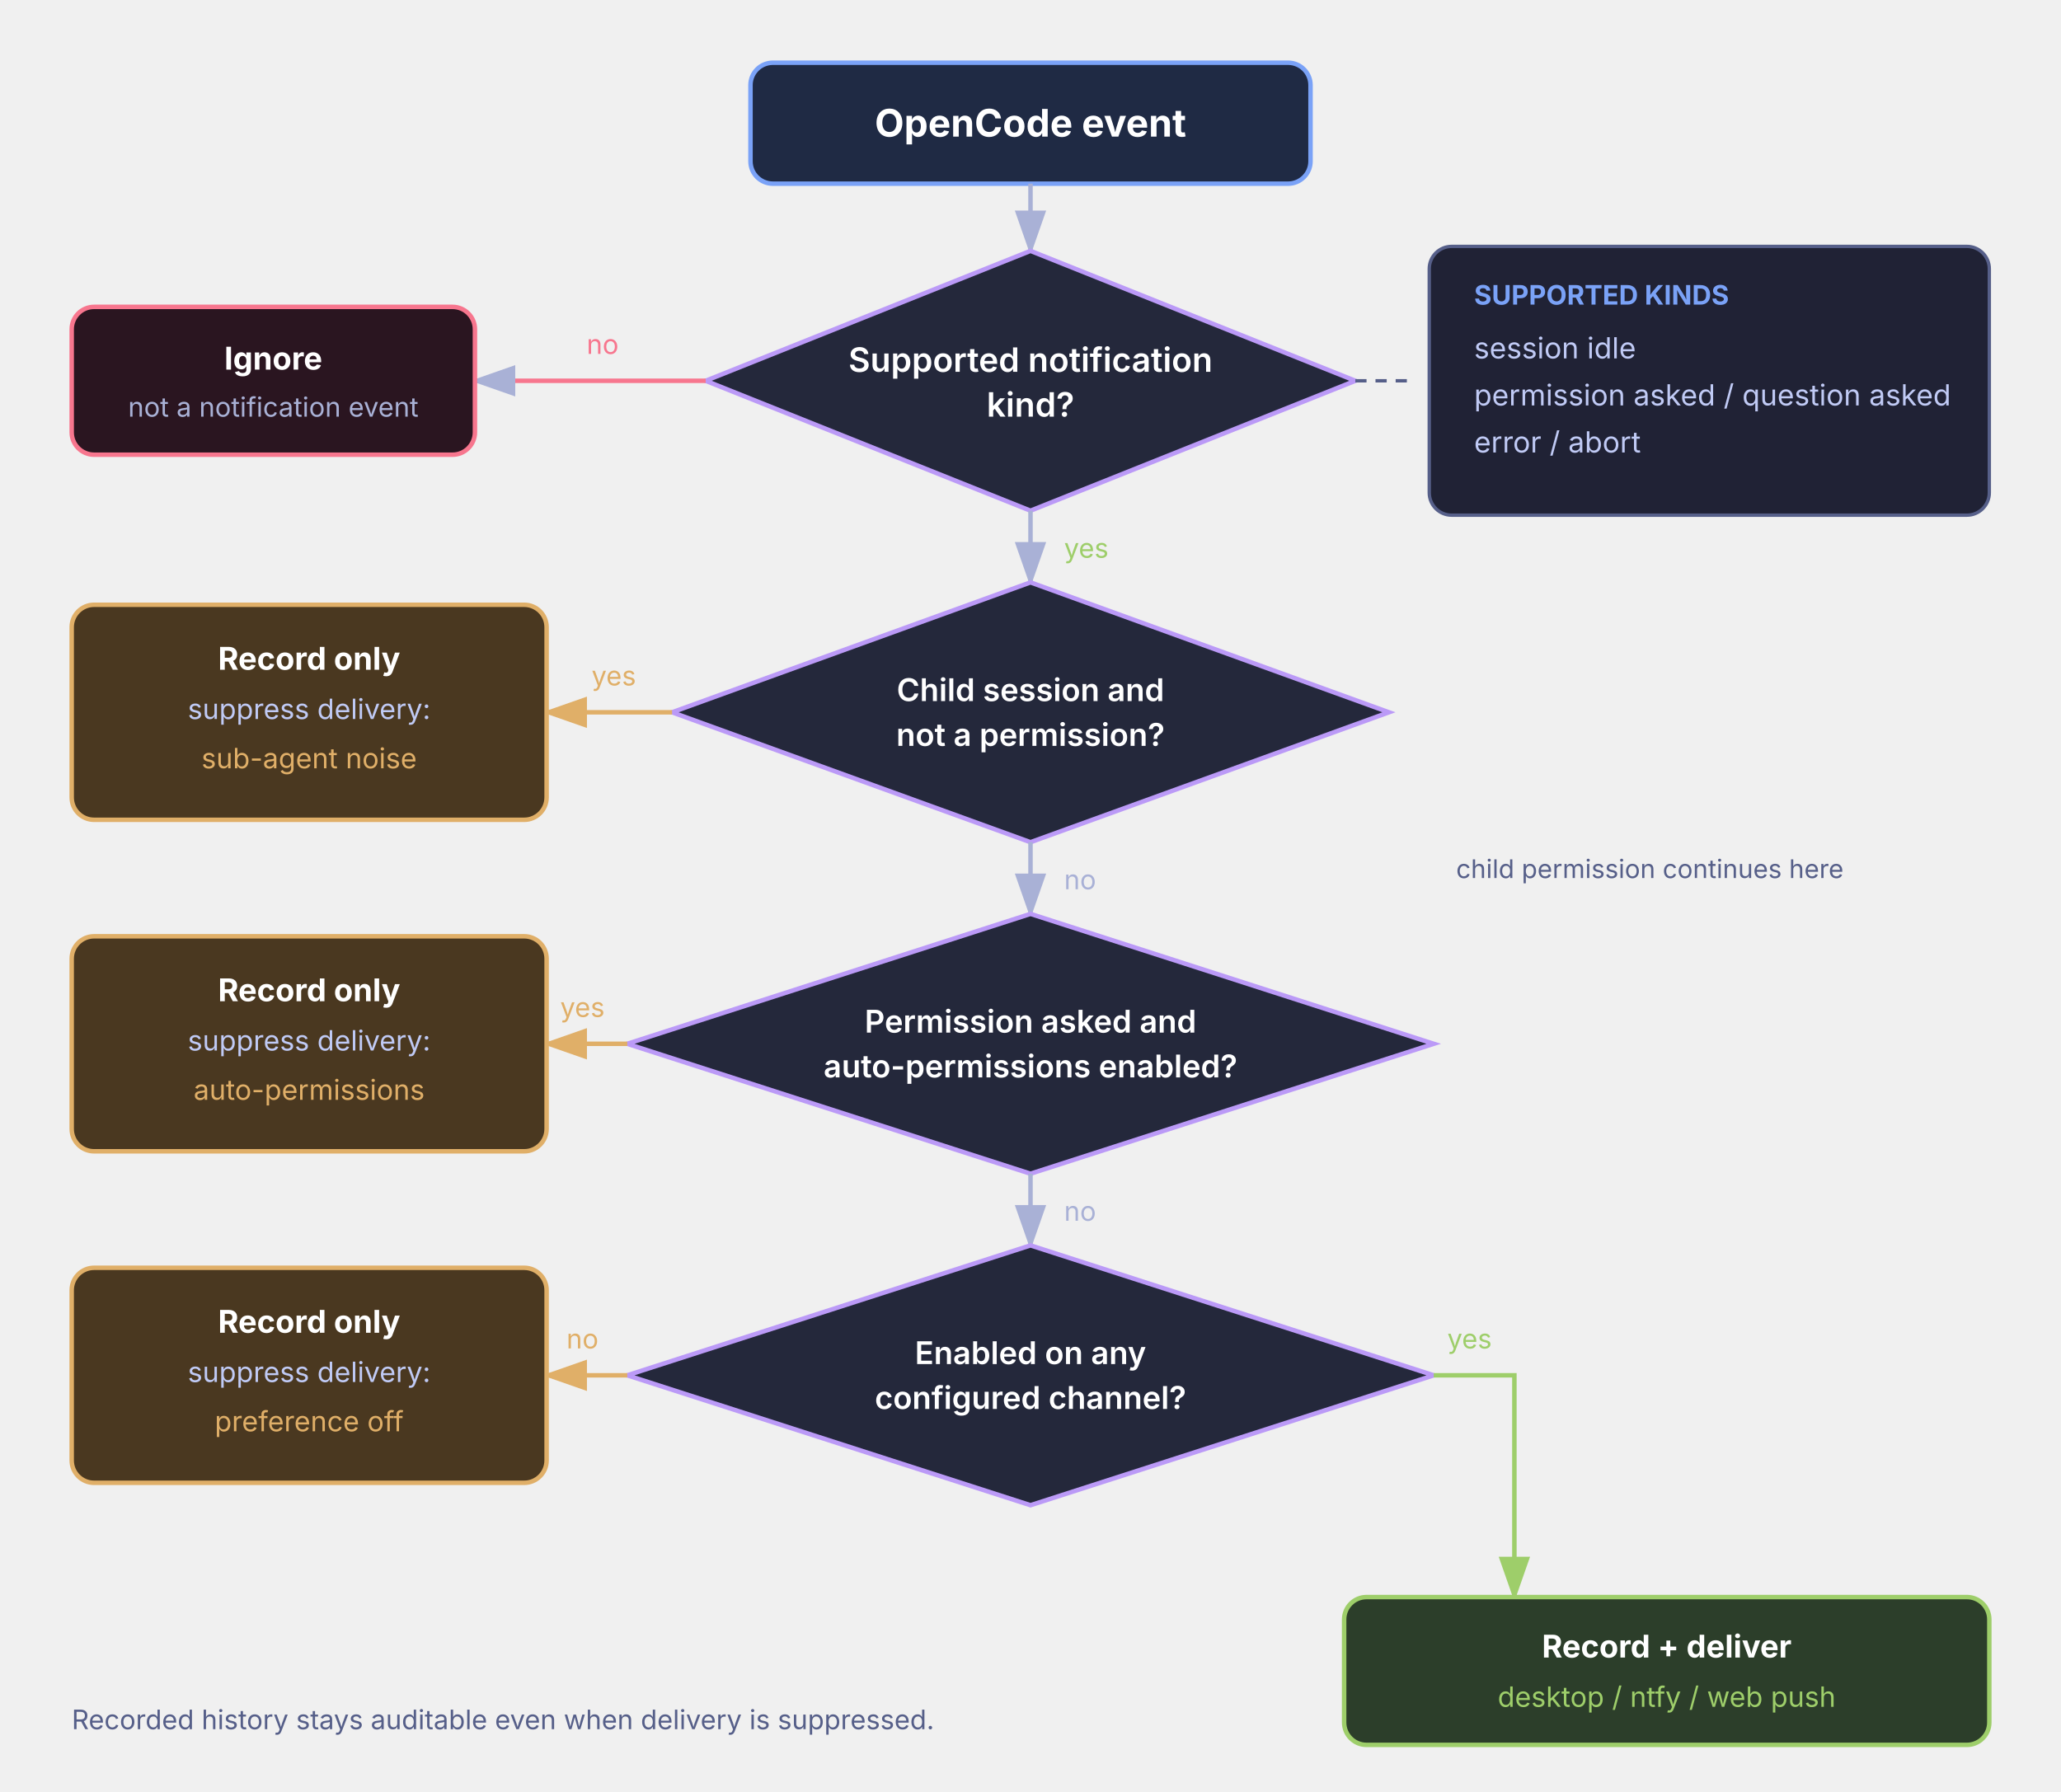
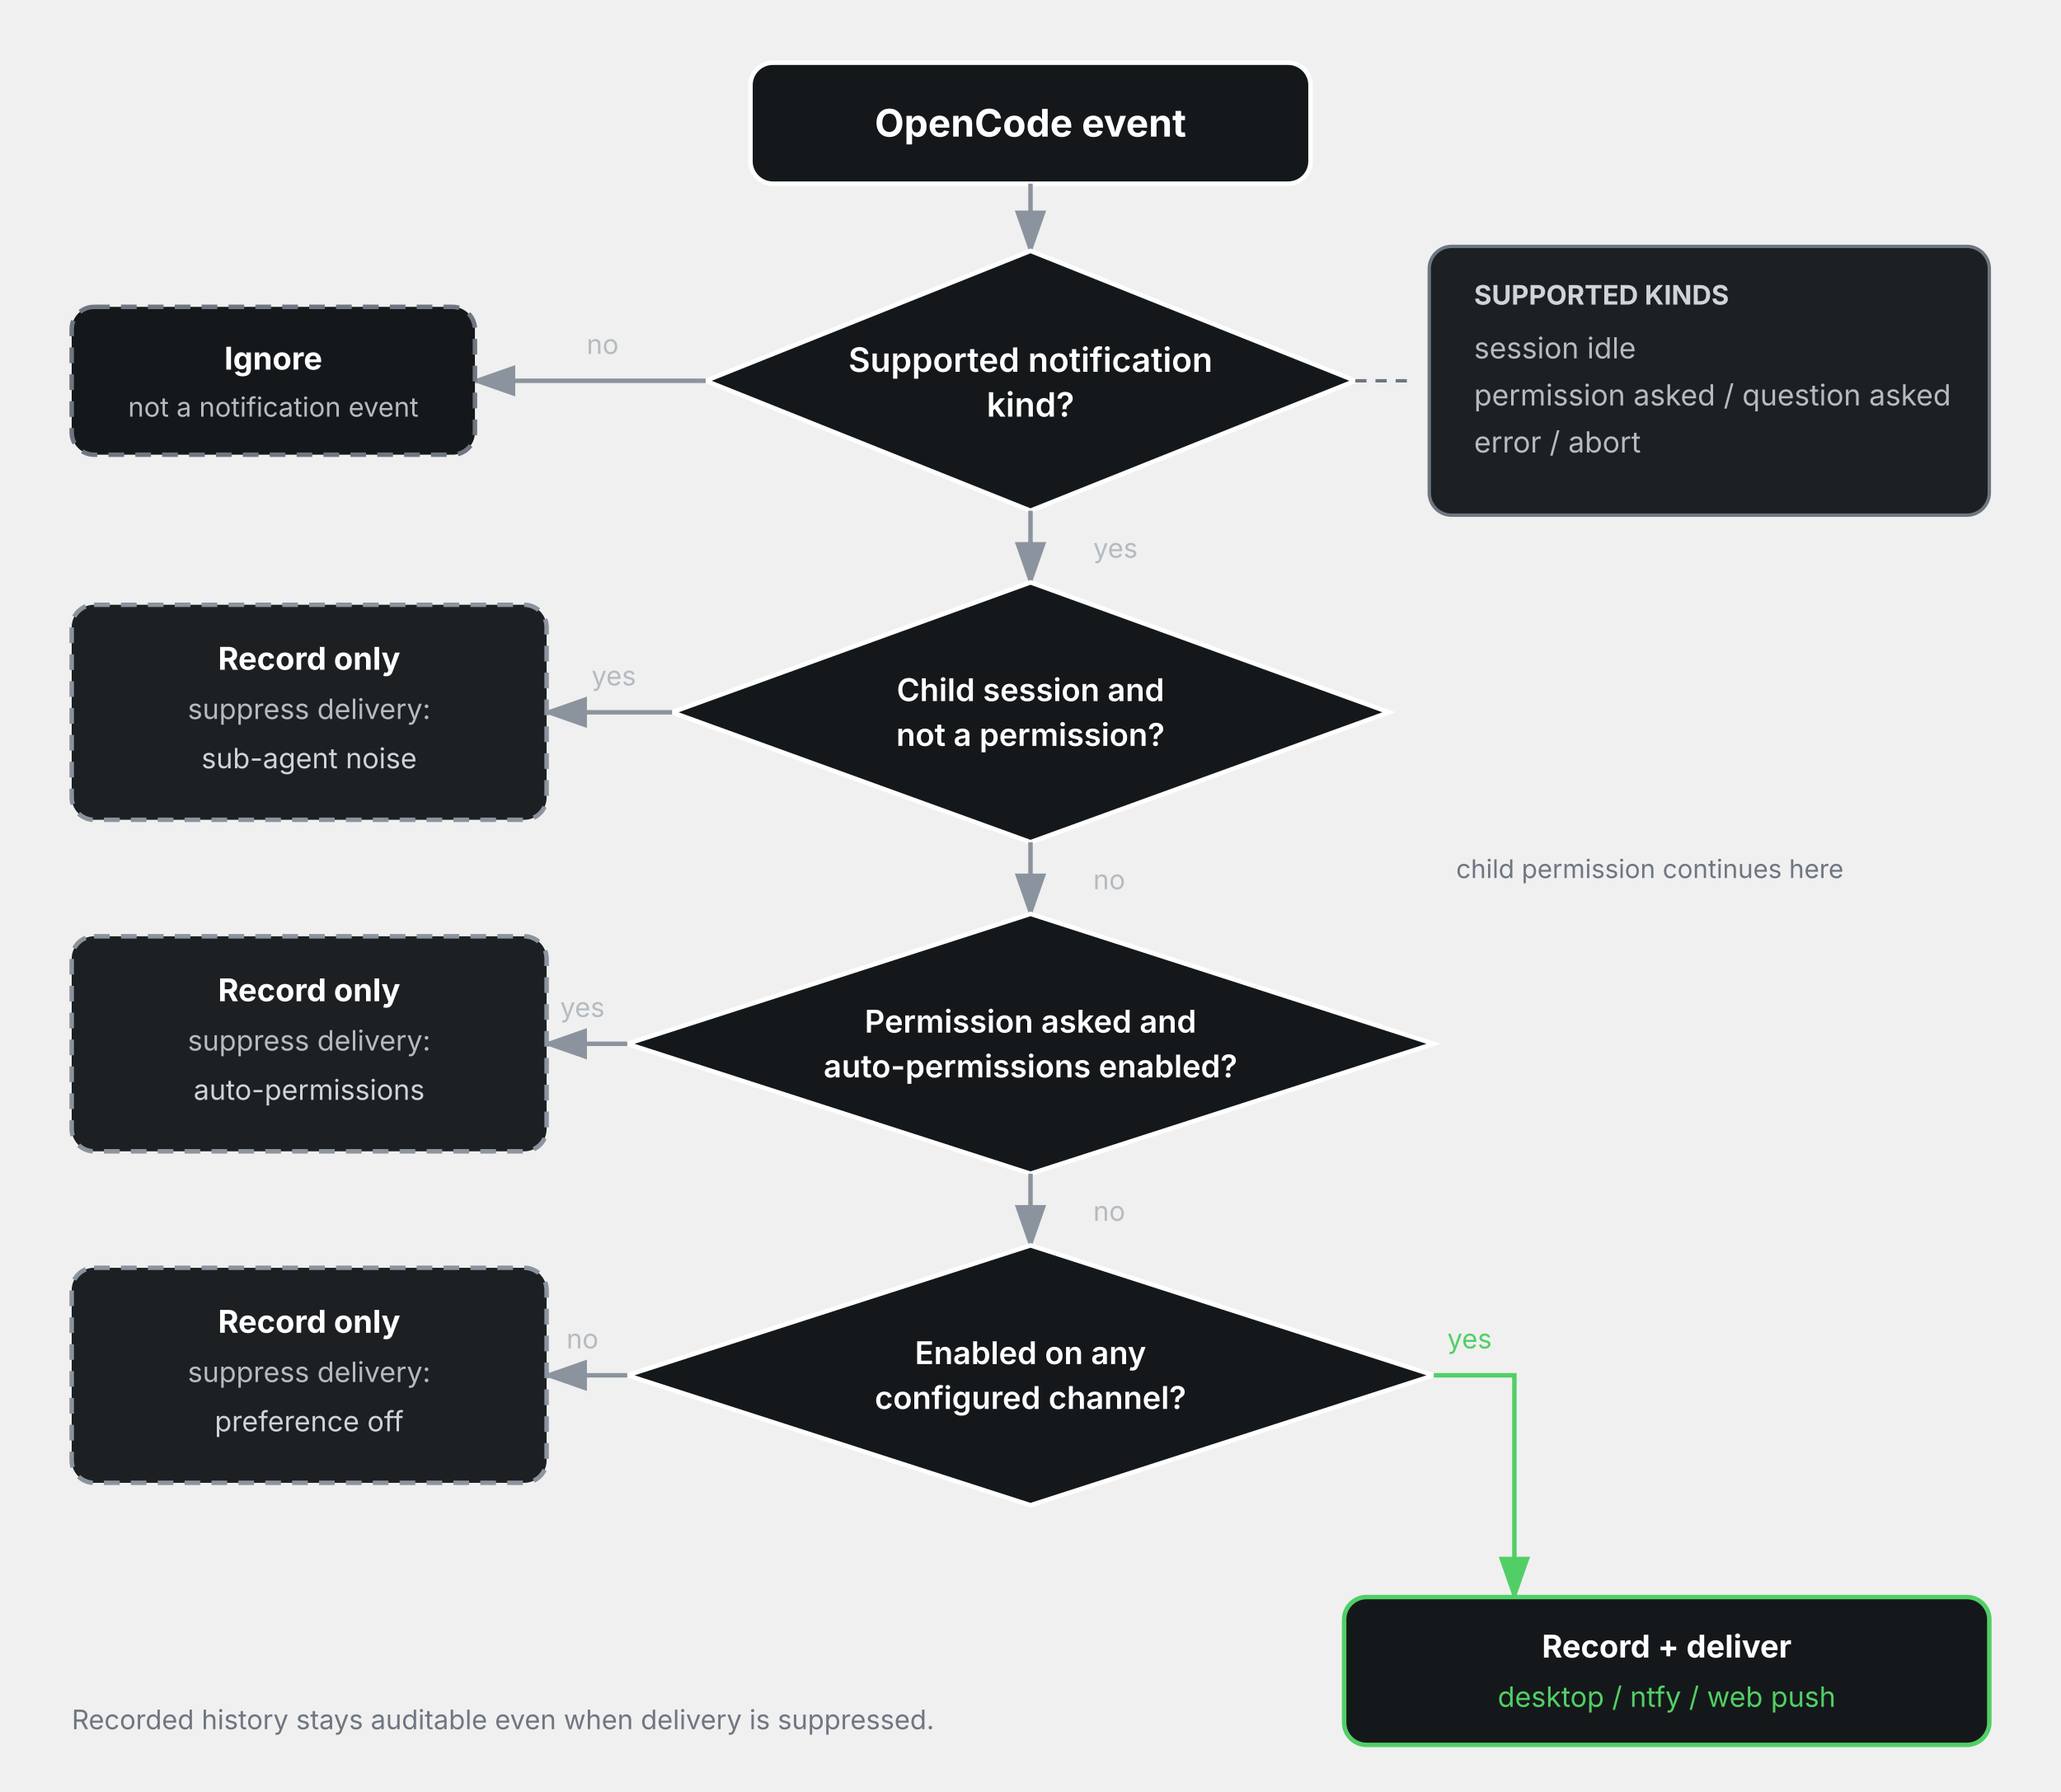
- <svg xmlns="http://www.w3.org/2000/svg" viewBox="0 0 920 800" width="920" height="800" font-family="Inter, system-ui, sans-serif" style="background:#1a1b26">
+ <svg xmlns="http://www.w3.org/2000/svg" viewBox="0 0 920 800" width="920" height="800" font-family="Inter, system-ui, sans-serif" style="background:#0b0d0e">
  <defs>
    <marker id="arrow" markerWidth="10" markerHeight="7" refX="9" refY="3.5" orient="auto">
-       <polygon points="0 0, 10 3.5, 0 7" fill="#a9b1d6" />
+       <polygon points="0 0, 10 3.5, 0 7" fill="#8b949e" />
    </marker>
    <marker id="green-arrow" markerWidth="10" markerHeight="7" refX="9" refY="3.5" orient="auto">
-       <polygon points="0 0, 10 3.5, 0 7" fill="#9ece6a" />
-     </marker>
-     <marker id="amber-arrow" markerWidth="10" markerHeight="7" refX="9" refY="3.5" orient="auto">
-       <polygon points="0 0, 10 3.5, 0 7" fill="#e0af68" />
+       <polygon points="0 0, 10 3.5, 0 7" fill="#51cf66" />
    </marker>
  </defs>
-   <rect x="335" y="28" width="250" height="54" rx="10" fill="#1f2a44" stroke="#7aa2f7" stroke-width="2" />
+   <rect x="335" y="28" width="250" height="54" rx="10" fill="#15181a" stroke="#ffffff" stroke-width="2" />
  <text x="460" y="61" text-anchor="middle" font-size="17" font-weight="700" fill="#ffffff">OpenCode event</text>
-   <path d="M460 82 V112" fill="none" stroke="#a9b1d6" stroke-width="2" marker-end="url(#arrow)" />
-   <polygon points="460,112 605,170 460,228 315,170" fill="#24283b" stroke="#bb9af7" stroke-width="2" />
+   <path d="M460 82 V112" fill="none" stroke="#8b949e" stroke-width="2" marker-end="url(#arrow)" />
+   <polygon points="460,112 605,170 460,228 315,170" fill="#15181a" stroke="#ffffff" stroke-width="2" />
  <text x="460" y="166" text-anchor="middle" font-size="15" font-weight="600" fill="#ffffff">Supported notification</text>
  <text x="460" y="186" text-anchor="middle" font-size="15" font-weight="600" fill="#ffffff">kind?</text>
-   <rect x="638" y="110" width="250" height="120" rx="10" fill="#202235" stroke="#565f89" stroke-width="1.5" />
-   <text x="658" y="136" font-size="12" font-weight="700" fill="#7aa2f7">SUPPORTED KINDS</text>
-   <text x="658" y="160" font-size="13" fill="#c0caf5">session idle</text>
-   <text x="658" y="181" font-size="13" fill="#c0caf5">permission asked / question asked</text>
-   <text x="658" y="202" font-size="13" fill="#c0caf5">error / abort</text>
-   <path d="M605 170 H628" fill="none" stroke="#565f89" stroke-width="1.5" stroke-dasharray="5 4" />
-   <path d="M315 170 H212" fill="none" stroke="#f7768e" stroke-width="2" marker-end="url(#arrow)" />
-   <text x="269" y="158" text-anchor="middle" font-size="12" fill="#f7768e">no</text>
-   <rect x="32" y="137" width="180" height="66" rx="10" fill="#2a1520" stroke="#f7768e" stroke-width="2" />
+   <rect x="638" y="110" width="250" height="120" rx="10" fill="#1c2022" stroke="#6e7681" stroke-width="1.5" />
+   <text x="658" y="136" font-size="12" font-weight="700" fill="#d0d4d7">SUPPORTED KINDS</text>
+   <text x="658" y="160" font-size="13" fill="#b5bbc0">session idle</text>
+   <text x="658" y="181" font-size="13" fill="#b5bbc0">permission asked / question asked</text>
+   <text x="658" y="202" font-size="13" fill="#b5bbc0">error / abort</text>
+   <path d="M605 170 H628" fill="none" stroke="#6e7681" stroke-width="1.5" stroke-dasharray="5 4" />
+   <path d="M315 170 H212" fill="none" stroke="#8b949e" stroke-width="2" marker-end="url(#arrow)" />
+   <text x="269" y="158" text-anchor="middle" font-size="12" fill="#b5bbc0">no</text>
+   <rect x="32" y="137" width="180" height="66" rx="10" fill="#15181a" stroke="#6e7681" stroke-width="2" stroke-dasharray="7 5" />
  <text x="122" y="165" text-anchor="middle" font-size="14" font-weight="700" fill="#ffffff">Ignore</text>
-   <text x="122" y="186" text-anchor="middle" font-size="12" fill="#a9b1d6">not a notification event</text>
-   <path d="M460 228 V260" fill="none" stroke="#a9b1d6" stroke-width="2" marker-end="url(#arrow)" />
-   <text x="475" y="249" font-size="12" fill="#9ece6a">yes</text>
-   <polygon points="460,260 620,318 460,376 300,318" fill="#24283b" stroke="#bb9af7" stroke-width="2" />
+   <text x="122" y="186" text-anchor="middle" font-size="12" fill="#b5bbc0">not a notification event</text>
+   <path d="M460 228 V260" fill="none" stroke="#8b949e" stroke-width="2" marker-end="url(#arrow)" />
+   <text x="488" y="249" font-size="12" fill="#b5bbc0">yes</text>
+   <polygon points="460,260 620,318 460,376 300,318" fill="#15181a" stroke="#ffffff" stroke-width="2" />
  <text x="460" y="313" text-anchor="middle" font-size="14" font-weight="600" fill="#ffffff">Child session and</text>
  <text x="460" y="333" text-anchor="middle" font-size="14" font-weight="600" fill="#ffffff">not a permission?</text>
-   <path d="M300 318 H244" fill="none" stroke="#e0af68" stroke-width="2" marker-end="url(#amber-arrow)" />
-   <text x="274" y="306" text-anchor="middle" font-size="12" fill="#e0af68">yes</text>
-   <rect x="32" y="270" width="212" height="96" rx="10" fill="#4a3820" stroke="#e0af68" stroke-width="2" />
+   <path d="M300 318 H244" fill="none" stroke="#8b949e" stroke-width="2" marker-end="url(#arrow)" />
+   <text x="274" y="306" text-anchor="middle" font-size="12" fill="#b5bbc0">yes</text>
+   <rect x="32" y="270" width="212" height="96" rx="10" fill="#1c2022" stroke="#8b949e" stroke-width="2" stroke-dasharray="7 5" />
  <text x="138" y="299" text-anchor="middle" font-size="14" font-weight="700" fill="#ffffff">Record only</text>
-   <text x="138" y="321" text-anchor="middle" font-size="12.5" fill="#c0caf5">suppress delivery:</text>
-   <text x="138" y="343" text-anchor="middle" font-size="12.5" fill="#e0af68">sub-agent noise</text>
-   <path d="M460 376 V408" fill="none" stroke="#a9b1d6" stroke-width="2" marker-end="url(#arrow)" />
-   <text x="475" y="397" font-size="12" fill="#a9b1d6">no</text>
-   <text x="650" y="392" font-size="11.5" fill="#565f89">child permission continues here</text>
-   <polygon points="460,408 640,466 460,524 280,466" fill="#24283b" stroke="#bb9af7" stroke-width="2" />
+   <text x="138" y="321" text-anchor="middle" font-size="12.5" fill="#b5bbc0">suppress delivery:</text>
+   <text x="138" y="343" text-anchor="middle" font-size="12.5" fill="#d0d4d7">sub-agent noise</text>
+   <path d="M460 376 V408" fill="none" stroke="#8b949e" stroke-width="2" marker-end="url(#arrow)" />
+   <text x="488" y="397" font-size="12" fill="#b5bbc0">no</text>
+   <text x="650" y="392" font-size="11.5" fill="#6e7681">child permission continues here</text>
+   <polygon points="460,408 640,466 460,524 280,466" fill="#15181a" stroke="#ffffff" stroke-width="2" />
  <text x="460" y="461" text-anchor="middle" font-size="14" font-weight="600" fill="#ffffff">Permission asked and</text>
  <text x="460" y="481" text-anchor="middle" font-size="14" font-weight="600" fill="#ffffff">auto-permissions enabled?</text>
-   <path d="M280 466 H244" fill="none" stroke="#e0af68" stroke-width="2" marker-end="url(#amber-arrow)" />
-   <text x="260" y="454" text-anchor="middle" font-size="12" fill="#e0af68">yes</text>
-   <rect x="32" y="418" width="212" height="96" rx="10" fill="#4a3820" stroke="#e0af68" stroke-width="2" />
+   <path d="M280 466 H244" fill="none" stroke="#8b949e" stroke-width="2" marker-end="url(#arrow)" />
+   <text x="260" y="454" text-anchor="middle" font-size="12" fill="#b5bbc0">yes</text>
+   <rect x="32" y="418" width="212" height="96" rx="10" fill="#1c2022" stroke="#8b949e" stroke-width="2" stroke-dasharray="7 5" />
  <text x="138" y="447" text-anchor="middle" font-size="14" font-weight="700" fill="#ffffff">Record only</text>
-   <text x="138" y="469" text-anchor="middle" font-size="12.5" fill="#c0caf5">suppress delivery:</text>
-   <text x="138" y="491" text-anchor="middle" font-size="12.5" fill="#e0af68">auto-permissions</text>
-   <path d="M460 524 V556" fill="none" stroke="#a9b1d6" stroke-width="2" marker-end="url(#arrow)" />
-   <text x="475" y="545" font-size="12" fill="#a9b1d6">no</text>
-   <polygon points="460,556 640,614 460,672 280,614" fill="#24283b" stroke="#bb9af7" stroke-width="2" />
+   <text x="138" y="469" text-anchor="middle" font-size="12.5" fill="#b5bbc0">suppress delivery:</text>
+   <text x="138" y="491" text-anchor="middle" font-size="12.5" fill="#d0d4d7">auto-permissions</text>
+   <path d="M460 524 V556" fill="none" stroke="#8b949e" stroke-width="2" marker-end="url(#arrow)" />
+   <text x="488" y="545" font-size="12" fill="#b5bbc0">no</text>
+   <polygon points="460,556 640,614 460,672 280,614" fill="#15181a" stroke="#ffffff" stroke-width="2" />
  <text x="460" y="609" text-anchor="middle" font-size="14" font-weight="600" fill="#ffffff">Enabled on any</text>
  <text x="460" y="629" text-anchor="middle" font-size="14" font-weight="600" fill="#ffffff">configured channel?</text>
-   <path d="M280 614 H244" fill="none" stroke="#e0af68" stroke-width="2" marker-end="url(#amber-arrow)" />
-   <text x="260" y="602" text-anchor="middle" font-size="12" fill="#e0af68">no</text>
-   <rect x="32" y="566" width="212" height="96" rx="10" fill="#4a3820" stroke="#e0af68" stroke-width="2" />
+   <path d="M280 614 H244" fill="none" stroke="#8b949e" stroke-width="2" marker-end="url(#arrow)" />
+   <text x="260" y="602" text-anchor="middle" font-size="12" fill="#b5bbc0">no</text>
+   <rect x="32" y="566" width="212" height="96" rx="10" fill="#1c2022" stroke="#8b949e" stroke-width="2" stroke-dasharray="7 5" />
  <text x="138" y="595" text-anchor="middle" font-size="14" font-weight="700" fill="#ffffff">Record only</text>
-   <text x="138" y="617" text-anchor="middle" font-size="12.5" fill="#c0caf5">suppress delivery:</text>
-   <text x="138" y="639" text-anchor="middle" font-size="12.5" fill="#e0af68">preference off</text>
-   <path d="M640 614 H676 V713" fill="none" stroke="#9ece6a" stroke-width="2" marker-end="url(#green-arrow)" />
-   <text x="656" y="602" text-anchor="middle" font-size="12" fill="#9ece6a">yes</text>
-   <rect x="600" y="713" width="288" height="66" rx="10" fill="#2c3e2a" stroke="#9ece6a" stroke-width="2" />
+   <text x="138" y="617" text-anchor="middle" font-size="12.5" fill="#b5bbc0">suppress delivery:</text>
+   <text x="138" y="639" text-anchor="middle" font-size="12.5" fill="#d0d4d7">preference off</text>
+   <path d="M640 614 H676 V713" fill="none" stroke="#51cf66" stroke-width="2" marker-end="url(#green-arrow)" />
+   <text x="656" y="602" text-anchor="middle" font-size="12" fill="#51cf66">yes</text>
+   <rect x="600" y="713" width="288" height="66" rx="10" fill="#15181a" stroke="#51cf66" stroke-width="2" />
  <text x="744" y="740" text-anchor="middle" font-size="14" font-weight="700" fill="#ffffff">Record + deliver</text>
-   <text x="744" y="762" text-anchor="middle" font-size="12.5" fill="#9ece6a">desktop / ntfy / web push</text>
-   <text x="32" y="772" font-size="12" fill="#565f89">Recorded history stays auditable even when delivery is suppressed.</text>
+   <text x="744" y="762" text-anchor="middle" font-size="12.5" fill="#51cf66">desktop / ntfy / web push</text>
+   <text x="32" y="772" font-size="12" fill="#6e7681">Recorded history stays auditable even when delivery is suppressed.</text>
</svg>
